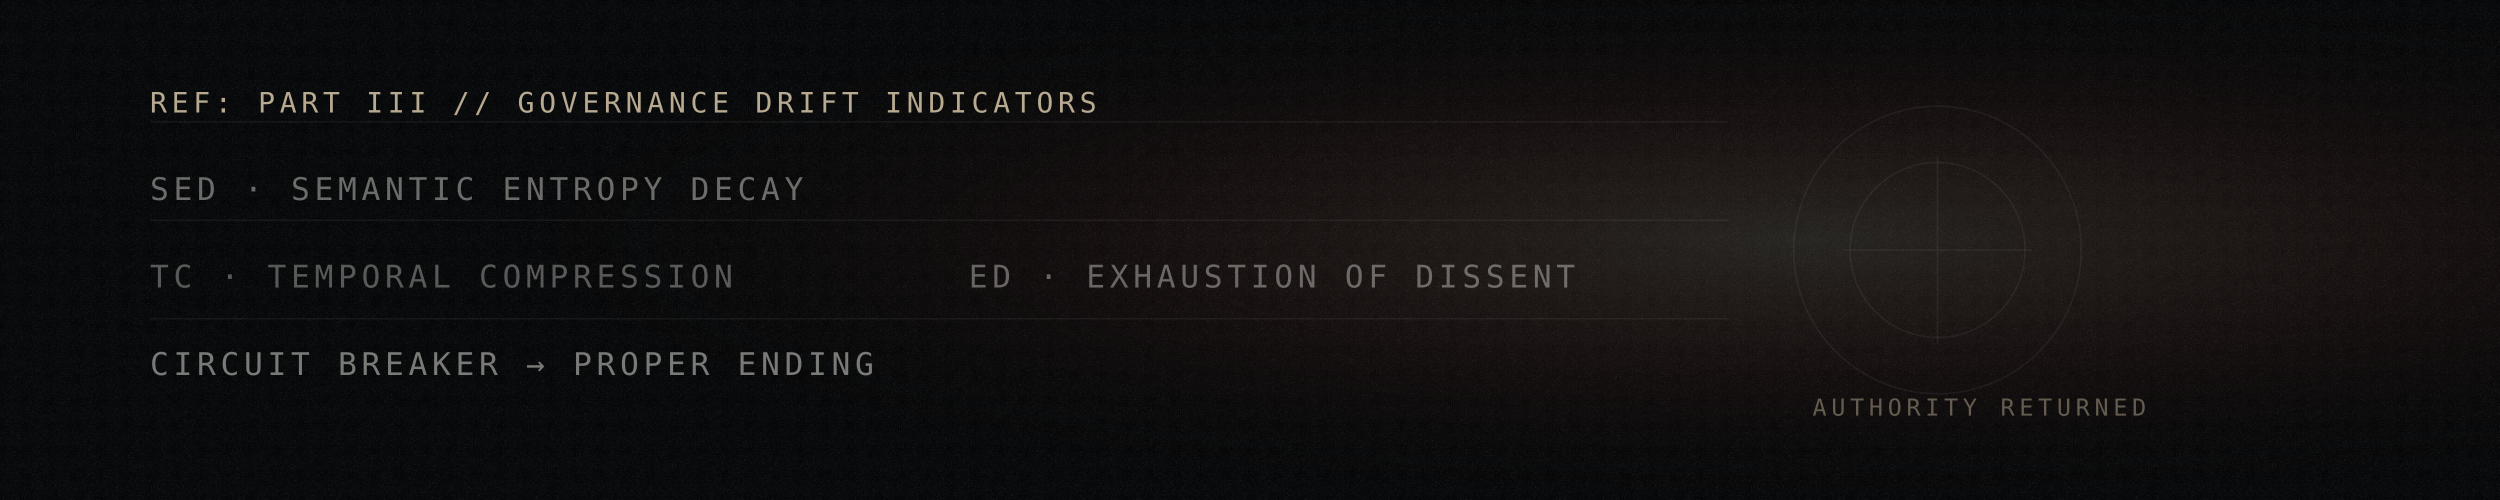
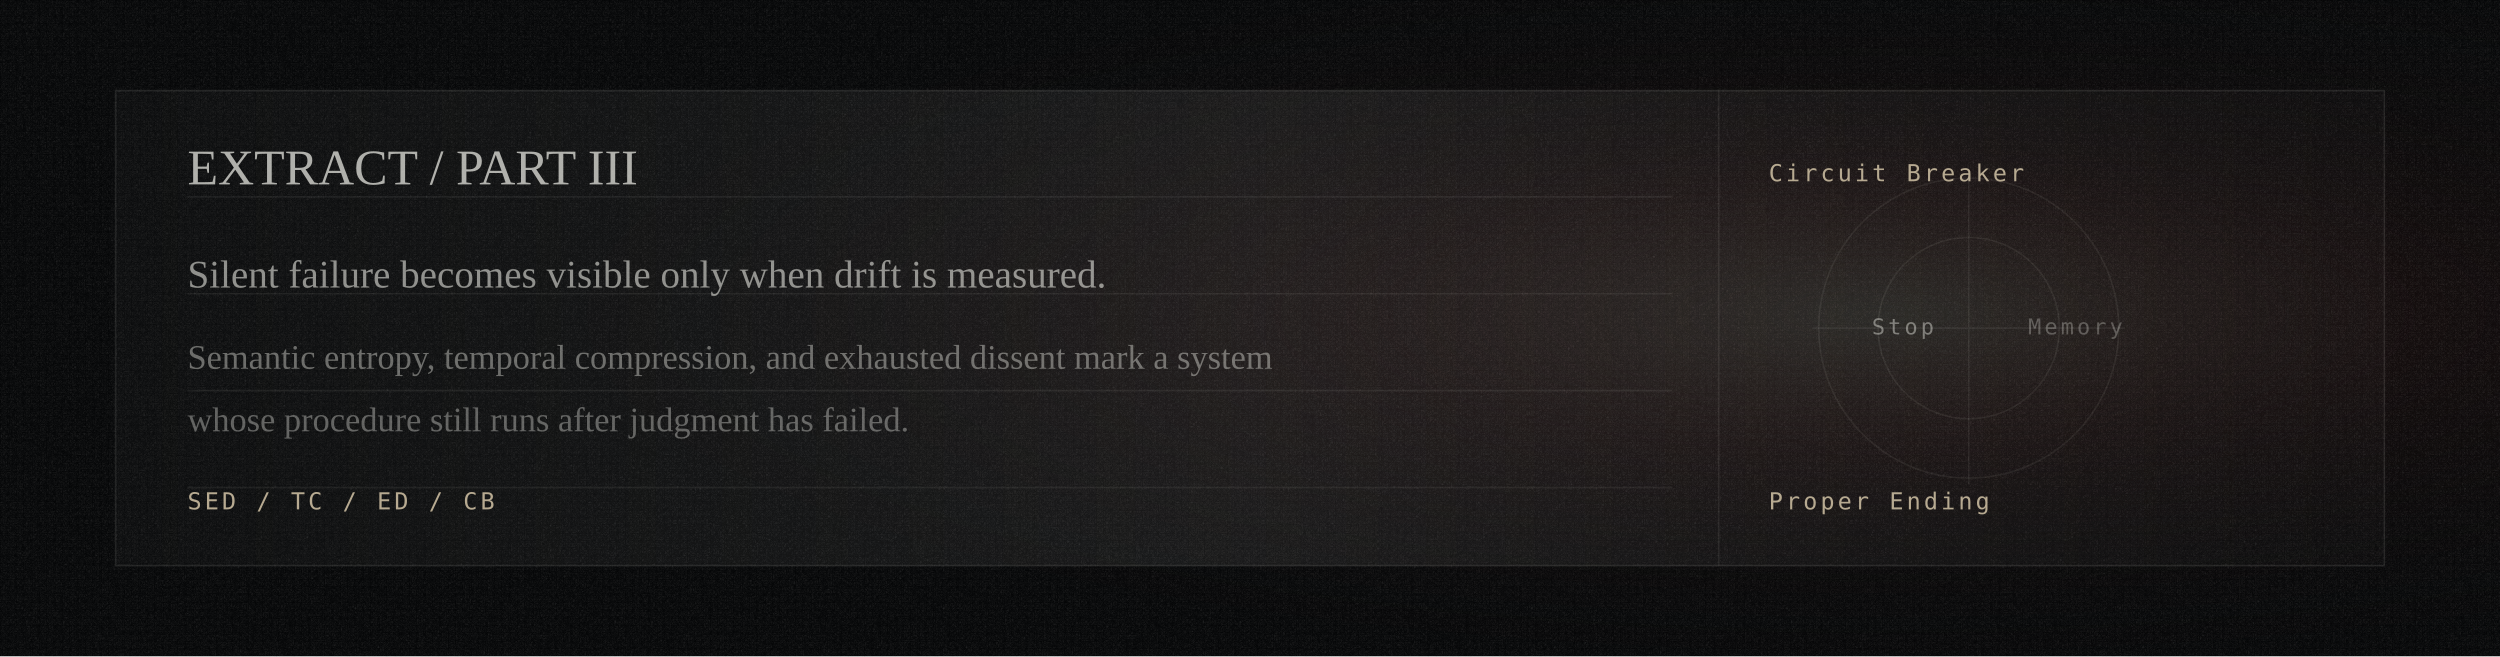
- <svg xmlns="http://www.w3.org/2000/svg" viewBox="0 0 1600 320" preserveAspectRatio="none">
+ <svg xmlns="http://www.w3.org/2000/svg" viewBox="0 0 1600 420" preserveAspectRatio="none">
  <defs>
    <filter id="grain">
-       <feTurbulence baseFrequency="0.75" numOctaves="2" seed="33" />
+       <feTurbulence baseFrequency="0.68" numOctaves="3" seed="330" />
      <feColorMatrix type="saturate" values="0" />
      <feComponentTransfer>
-         <feFuncA type="table" tableValues="0 .13" />
+         <feFuncA type="table" tableValues="0 .16" />
      </feComponentTransfer>
    </filter>
-     <radialGradient id="pulse" cx="72%" cy="48%" r="54%">
-       <stop offset="0" stop-color="#b7aa91" stop-opacity=".18" />
-       <stop offset=".55" stop-color="#c45c50" stop-opacity=".06" />
+     <radialGradient id="pulse" cx="75%" cy="48%" r="58%">
+       <stop offset="0" stop-color="#b7aa91" stop-opacity=".16" />
+       <stop offset=".36" stop-color="#c45c50" stop-opacity=".07" />
      <stop offset="1" stop-color="#050607" stop-opacity="0" />
    </radialGradient>
+     <linearGradient id="scan" x1="0" y1="0" x2="1" y2="0">
+       <stop offset="0" stop-color="#f2f2ec" stop-opacity=".025" />
+       <stop offset=".5" stop-color="#f2f2ec" stop-opacity=".075" />
+       <stop offset="1" stop-color="#f2f2ec" stop-opacity=".015" />
+     </linearGradient>
  </defs>
-   <rect width="1600" height="320" fill="#050607" />
-   <rect width="1600" height="320" filter="url(#grain)" />
-   <rect width="1600" height="320" fill="url(#pulse)" />
-   <g fill="none" stroke="#f2f2ec" stroke-opacity=".06" stroke-width="1">
-     <circle cx="1240" cy="160" r="92" />
-     <circle cx="1240" cy="160" r="56" />
-     <path d="M1180 160h120M1240 100v120M96 78h1010M96 141h1010M96 204h1010" />
+   <rect width="1600" height="420" fill="#050607" />
+   <rect width="1600" height="420" filter="url(#grain)" />
+   <rect width="1600" height="420" fill="url(#pulse)" />
+   <rect x="74" y="58" width="1452" height="304" fill="url(#scan)" stroke="#f2f2ec" stroke-opacity=".105" />
+   <g fill="none" stroke="#f2f2ec" stroke-opacity=".07">
+     <path d="M120 126h950M120 188h950M120 250h950M120 312h950" />
+     <circle cx="1260" cy="210" r="96" />
+     <circle cx="1260" cy="210" r="58" />
+     <path d="M1160 210h200M1260 110v200" />
+     <path d="M1100 58v304" />
  </g>
-   <g font-family="ui-monospace, SFMono-Regular, Menlo, Consolas, monospace" letter-spacing="3" text-transform="uppercase">
-     <text x="96" y="72" fill="#b7aa91" font-size="18">REF: PART III // GOVERNANCE DRIFT INDICATORS</text>
-     <text x="96" y="128" fill="#f2f2ec" fill-opacity=".42" font-size="20">SED · SEMANTIC ENTROPY DECAY</text>
-     <text x="96" y="184" fill="#f2f2ec" fill-opacity=".34" font-size="20">TC · TEMPORAL COMPRESSION</text>
-     <text x="620" y="184" fill="#f2f2ec" fill-opacity=".38" font-size="20">ED · EXHAUSTION OF DISSENT</text>
-     <text x="96" y="240" fill="#f2f2ec" fill-opacity=".48" font-size="20">CIRCUIT BREAKER → PROPER ENDING</text>
-     <text x="1160" y="266" fill="#b7aa91" fill-opacity=".50" font-size="15">AUTHORITY RETURNED</text>
+   <g font-family="Georgia, 'Times New Roman', serif">
+     <text x="120" y="118" fill="#f2f2ec" fill-opacity=".70" font-size="32">EXTRACT / PART III</text>
+     <text x="120" y="184" fill="#f2f2ec" fill-opacity=".56" font-size="25">Silent failure becomes visible only when drift is measured.</text>
+     <text x="120" y="236" fill="#f2f2ec" fill-opacity=".40" font-size="22">Semantic entropy, temporal compression, and exhausted dissent mark a system</text>
+     <text x="120" y="276" fill="#f2f2ec" fill-opacity=".36" font-size="22">whose procedure still runs after judgment has failed.</text>
+   </g>
+   <g font-family="ui-monospace, SFMono-Regular, Menlo, Consolas, monospace" letter-spacing="2" text-transform="uppercase">
+     <text x="1132" y="116" fill="#b7aa91" font-size="15">Circuit Breaker</text>
+     <text x="1132" y="326" fill="#b7aa91" font-size="15">Proper Ending</text>
+     <text x="1198" y="214" fill="#f2f2ec" fill-opacity=".42" font-size="14">Stop</text>
+     <text x="1298" y="214" fill="#f2f2ec" fill-opacity=".28" font-size="14">Memory</text>
+     <text x="120" y="326" fill="#b7aa91" font-size="15">SED / TC / ED / CB</text>
  </g>
</svg>
